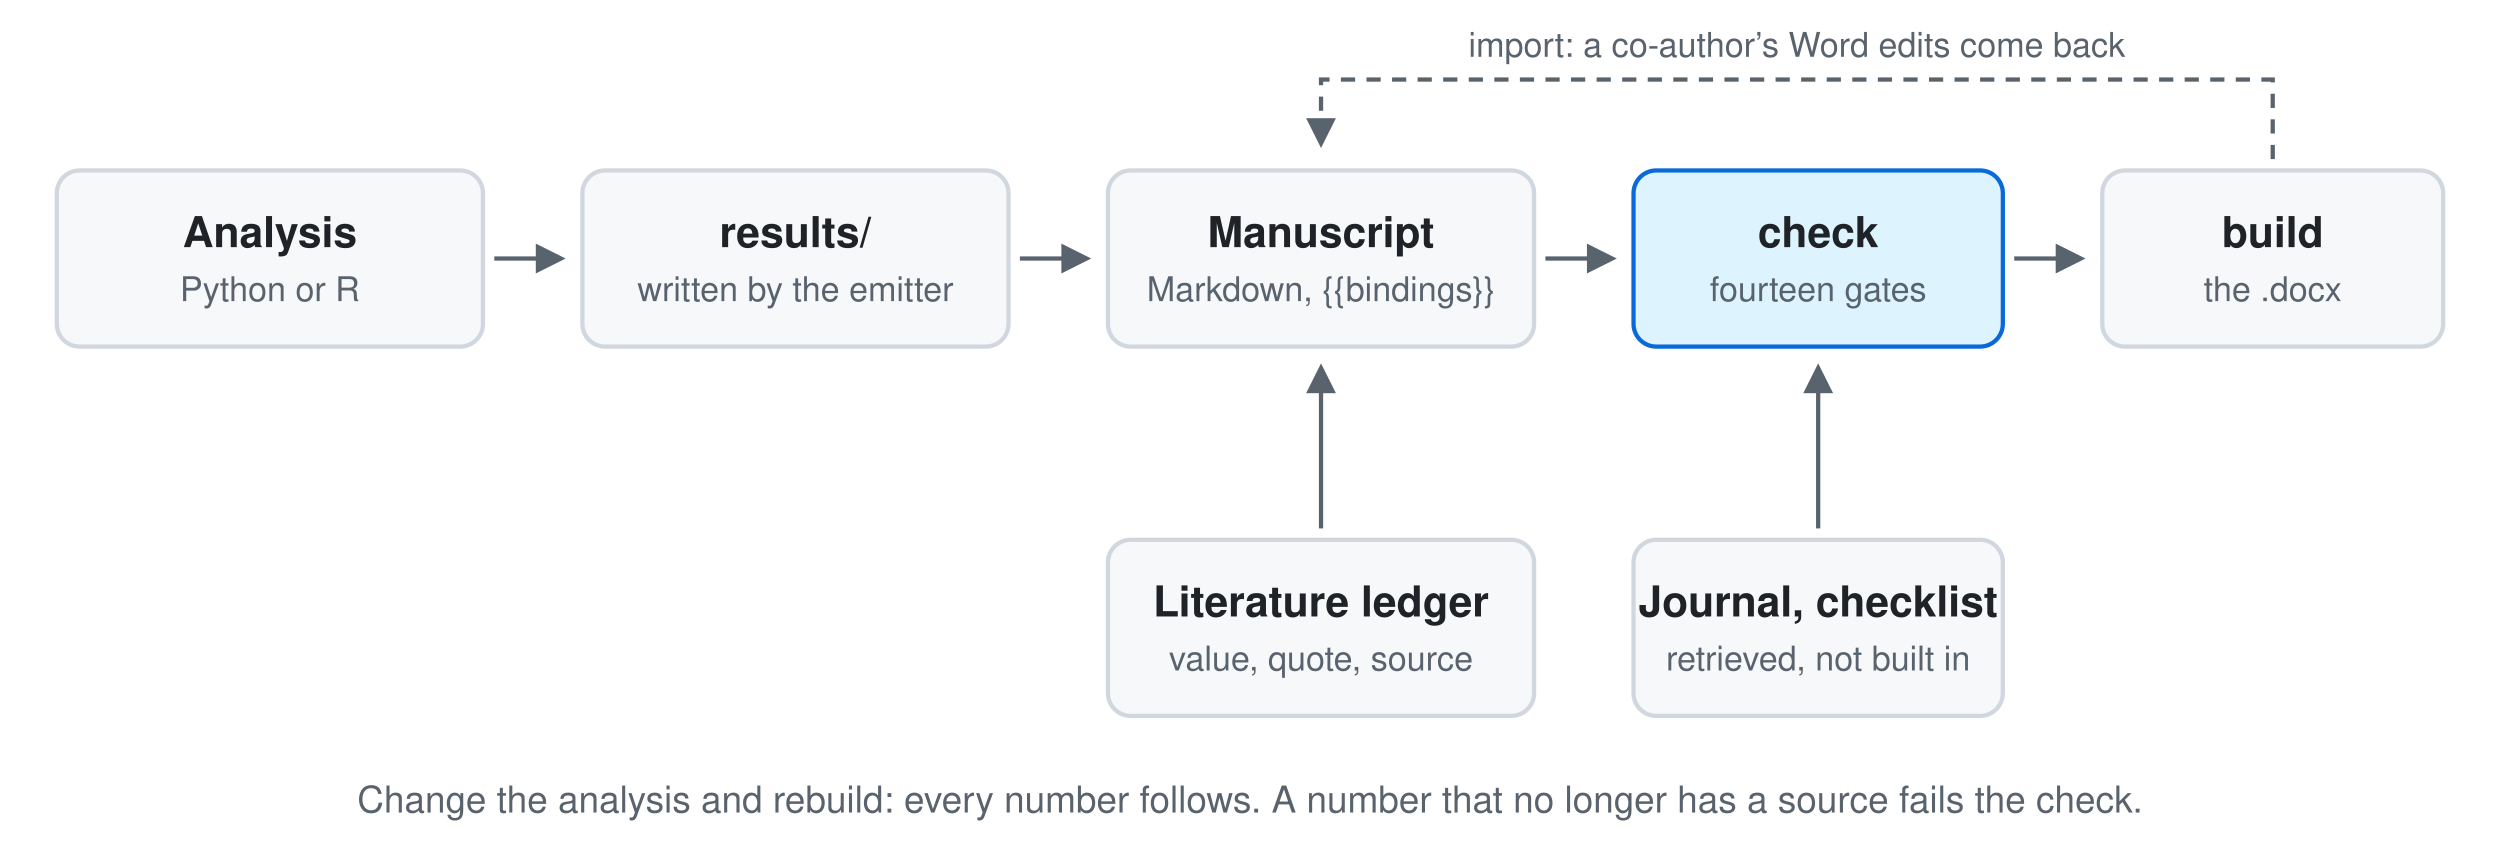
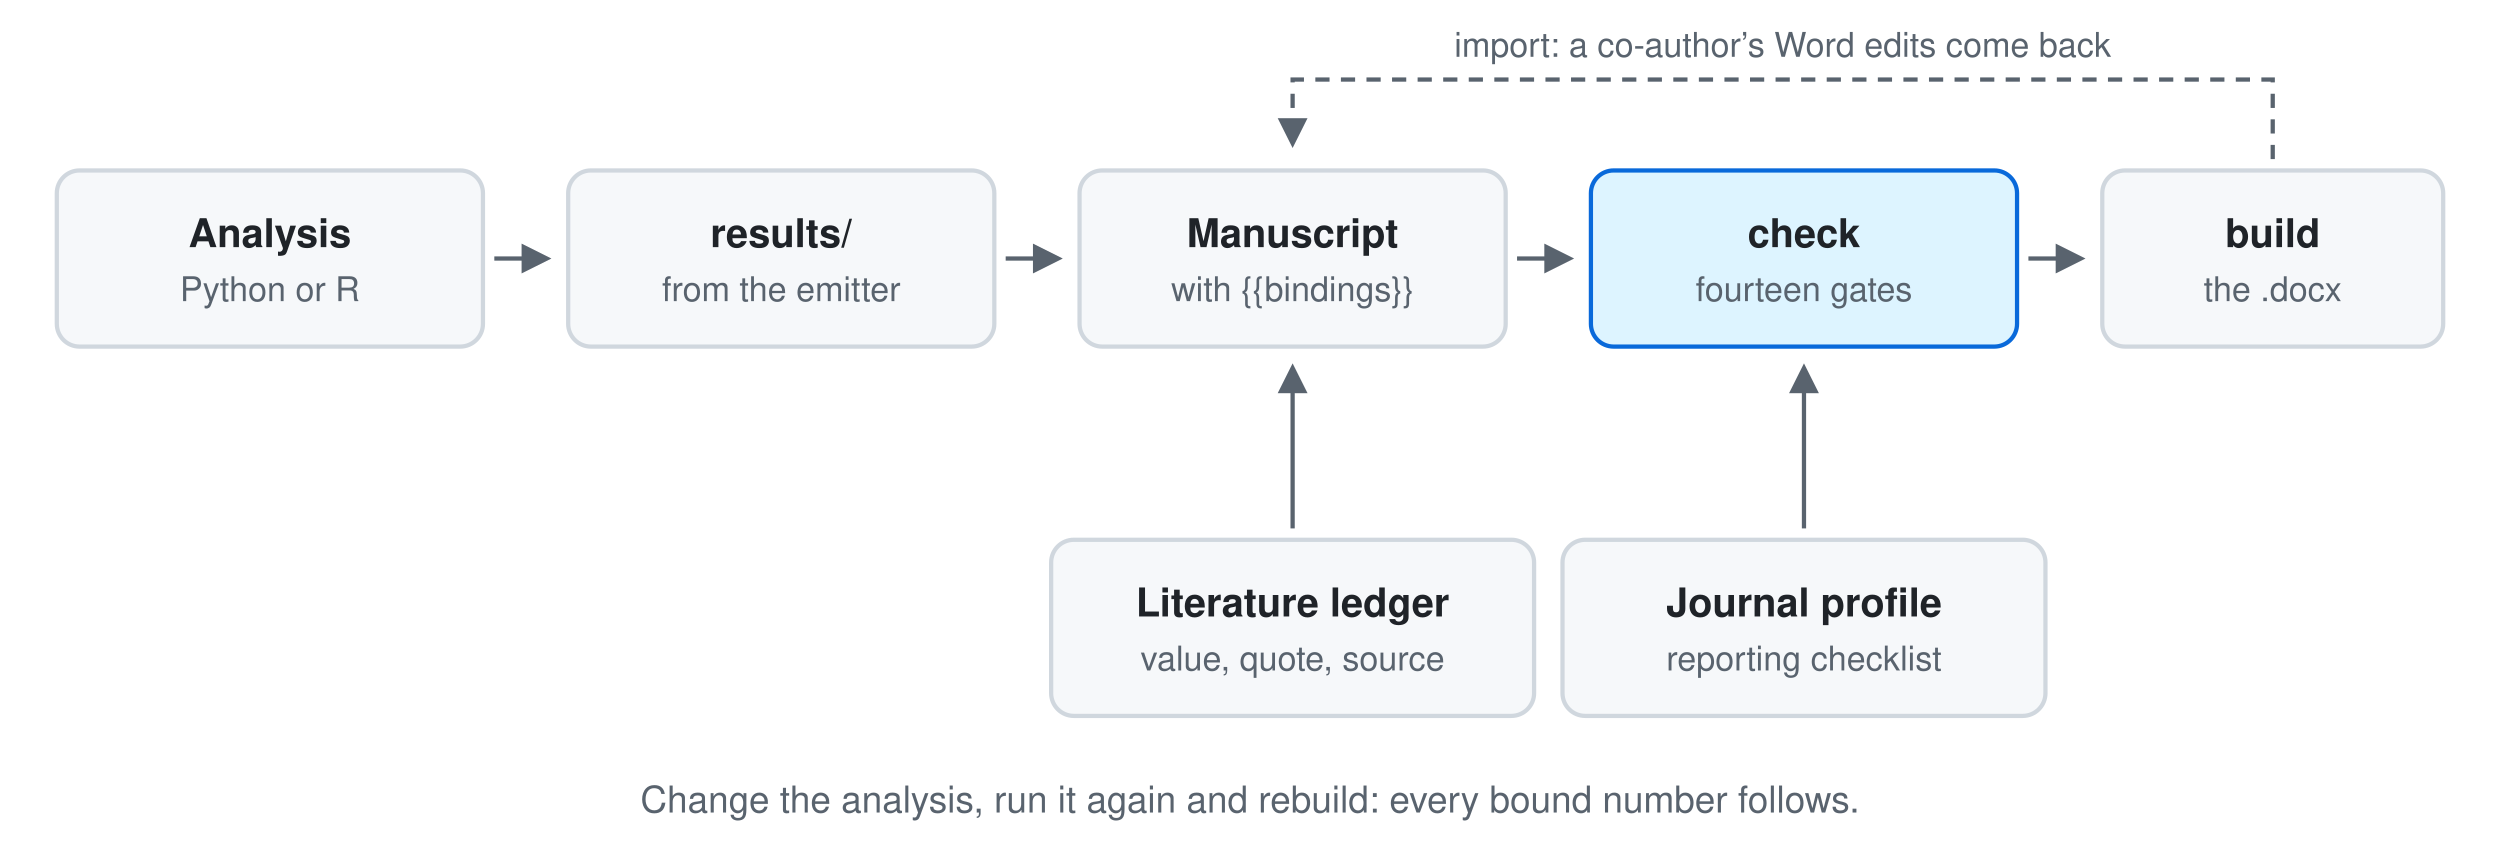
<svg xmlns="http://www.w3.org/2000/svg" viewBox="0 0 880 300" width="880" height="300" role="img" font-family="-apple-system, 'Segoe UI', Helvetica, Arial, sans-serif">
  <defs>
    <marker id="tip" viewBox="0 0 10 10" refX="8" refY="5" markerWidth="7" markerHeight="7" orient="auto-start-reverse">
      <path d="M 0 0 L 10 5 L 0 10 z" fill="#59636e" />
    </marker>
  </defs>
  <rect x="20" y="60" width="150" height="62" rx="8" fill="#f6f8fa" stroke="#d0d7de" stroke-width="1.5" />
-   <text x="95.0" y="87" text-anchor="middle" font-size="15" font-weight="600" fill="#1f2328">Analysis</text>
+   <text x="95.0" y="87" text-anchor="middle" font-size="14" font-weight="600" fill="#1f2328">Analysis</text>
  <text x="95.0" y="106" text-anchor="middle" font-size="12" fill="#59636e">Python or R</text>
-   <rect x="205" y="60" width="150" height="62" rx="8" fill="#f6f8fa" stroke="#d0d7de" stroke-width="1.5" />
-   <text x="280.0" y="87" text-anchor="middle" font-size="15" font-weight="600" fill="#1f2328">results/</text>
-   <text x="280.0" y="106" text-anchor="middle" font-size="12" fill="#59636e">written by the emitter</text>
-   <rect x="390" y="60" width="150" height="62" rx="8" fill="#f6f8fa" stroke="#d0d7de" stroke-width="1.5" />
-   <text x="465.0" y="87" text-anchor="middle" font-size="15" font-weight="600" fill="#1f2328">Manuscript</text>
-   <text x="465.0" y="106" text-anchor="middle" font-size="12" fill="#59636e">Markdown, {{bindings}}</text>
-   <rect x="575" y="60" width="130" height="62" rx="8" fill="#ddf4ff" stroke="#0969da" stroke-width="1.5" />
-   <text x="640.0" y="87" text-anchor="middle" font-size="15" font-weight="600" fill="#1f2328">check</text>
-   <text x="640.0" y="106" text-anchor="middle" font-size="12" fill="#59636e">fourteen gates</text>
+   <rect x="200" y="60" width="150" height="62" rx="8" fill="#f6f8fa" stroke="#d0d7de" stroke-width="1.5" />
+   <text x="275.0" y="87" text-anchor="middle" font-size="14" font-weight="600" fill="#1f2328">results/</text>
+   <text x="275.0" y="106" text-anchor="middle" font-size="12" fill="#59636e">from the emitter</text>
+   <rect x="380" y="60" width="150" height="62" rx="8" fill="#f6f8fa" stroke="#d0d7de" stroke-width="1.5" />
+   <text x="455.0" y="87" text-anchor="middle" font-size="14" font-weight="600" fill="#1f2328">Manuscript</text>
+   <text x="455.0" y="106" text-anchor="middle" font-size="12" fill="#59636e">with {{bindings}}</text>
+   <rect x="560" y="60" width="150" height="62" rx="8" fill="#ddf4ff" stroke="#0969da" stroke-width="1.5" />
+   <text x="635.0" y="87" text-anchor="middle" font-size="14" font-weight="600" fill="#1f2328">check</text>
+   <text x="635.0" y="106" text-anchor="middle" font-size="12" fill="#59636e">fourteen gates</text>
  <rect x="740" y="60" width="120" height="62" rx="8" fill="#f6f8fa" stroke="#d0d7de" stroke-width="1.5" />
-   <text x="800.0" y="87" text-anchor="middle" font-size="15" font-weight="600" fill="#1f2328">build</text>
+   <text x="800.0" y="87" text-anchor="middle" font-size="14" font-weight="600" fill="#1f2328">build</text>
  <text x="800.0" y="106" text-anchor="middle" font-size="12" fill="#59636e">the .docx</text>
-   <rect x="390" y="190" width="150" height="62" rx="8" fill="#f6f8fa" stroke="#d0d7de" stroke-width="1.5" />
-   <text x="465.0" y="217" text-anchor="middle" font-size="15" font-weight="600" fill="#1f2328">Literature ledger</text>
-   <text x="465.0" y="236" text-anchor="middle" font-size="12" fill="#59636e">value, quote, source</text>
-   <rect x="575" y="190" width="130" height="62" rx="8" fill="#f6f8fa" stroke="#d0d7de" stroke-width="1.5" />
-   <text x="640.0" y="217" text-anchor="middle" font-size="15" font-weight="600" fill="#1f2328">Journal, checklist</text>
-   <text x="640.0" y="236" text-anchor="middle" font-size="12" fill="#59636e">retrieved, not built in</text>
-   <line x1="174" y1="91.0" x2="197" y2="91.0" stroke="#59636e" stroke-width="1.5" marker-end="url(#tip)" />
-   <line x1="359" y1="91.0" x2="382" y2="91.0" stroke="#59636e" stroke-width="1.5" marker-end="url(#tip)" />
-   <line x1="544" y1="91.0" x2="567" y2="91.0" stroke="#59636e" stroke-width="1.5" marker-end="url(#tip)" />
-   <line x1="709" y1="91.0" x2="732" y2="91.0" stroke="#59636e" stroke-width="1.5" marker-end="url(#tip)" />
-   <line x1="465.0" y1="186" x2="465.0" y2="130" stroke="#59636e" stroke-width="1.5" marker-end="url(#tip)" />
-   <line x1="640.0" y1="186" x2="640.0" y2="130" stroke="#59636e" stroke-width="1.5" marker-end="url(#tip)" />
-   <path d="M 800.0 56 V 28 H 465.0 V 50" fill="none" stroke="#59636e" stroke-width="1.5" stroke-dasharray="5 4" marker-end="url(#tip)" />
-   <text x="632.5" y="20" text-anchor="middle" font-size="12" fill="#59636e">import: a co-author’s Word edits come back</text>
-   <text x="440.0" y="286" text-anchor="middle" font-size="13" fill="#59636e">Change the analysis and rebuild: every number follows. A number that no longer has a source fails the check.</text>
+   <rect x="370" y="190" width="170" height="62" rx="8" fill="#f6f8fa" stroke="#d0d7de" stroke-width="1.5" />
+   <text x="455.0" y="217" text-anchor="middle" font-size="14" font-weight="600" fill="#1f2328">Literature ledger</text>
+   <text x="455.0" y="236" text-anchor="middle" font-size="12" fill="#59636e">value, quote, source</text>
+   <rect x="550" y="190" width="170" height="62" rx="8" fill="#f6f8fa" stroke="#d0d7de" stroke-width="1.5" />
+   <text x="635.0" y="217" text-anchor="middle" font-size="14" font-weight="600" fill="#1f2328">Journal profile</text>
+   <text x="635.0" y="236" text-anchor="middle" font-size="12" fill="#59636e">reporting checklist</text>
+   <line x1="174" y1="91.0" x2="192" y2="91.0" stroke="#59636e" stroke-width="1.5" marker-end="url(#tip)" />
+   <line x1="354" y1="91.0" x2="372" y2="91.0" stroke="#59636e" stroke-width="1.5" marker-end="url(#tip)" />
+   <line x1="534" y1="91.0" x2="552" y2="91.0" stroke="#59636e" stroke-width="1.5" marker-end="url(#tip)" />
+   <line x1="714" y1="91.0" x2="732" y2="91.0" stroke="#59636e" stroke-width="1.5" marker-end="url(#tip)" />
+   <line x1="455.0" y1="186" x2="455.0" y2="130" stroke="#59636e" stroke-width="1.5" marker-end="url(#tip)" />
+   <line x1="635.0" y1="186" x2="635.0" y2="130" stroke="#59636e" stroke-width="1.5" marker-end="url(#tip)" />
+   <path d="M 800.0 56 V 28 H 455.0 V 50" fill="none" stroke="#59636e" stroke-width="1.5" stroke-dasharray="5 4" marker-end="url(#tip)" />
+   <text x="627.5" y="20" text-anchor="middle" font-size="12" fill="#59636e">import: a co-author’s Word edits come back</text>
+   <text x="440.0" y="286" text-anchor="middle" font-size="13" fill="#59636e">Change the analysis, run it again and rebuild: every bound number follows.</text>
</svg>
